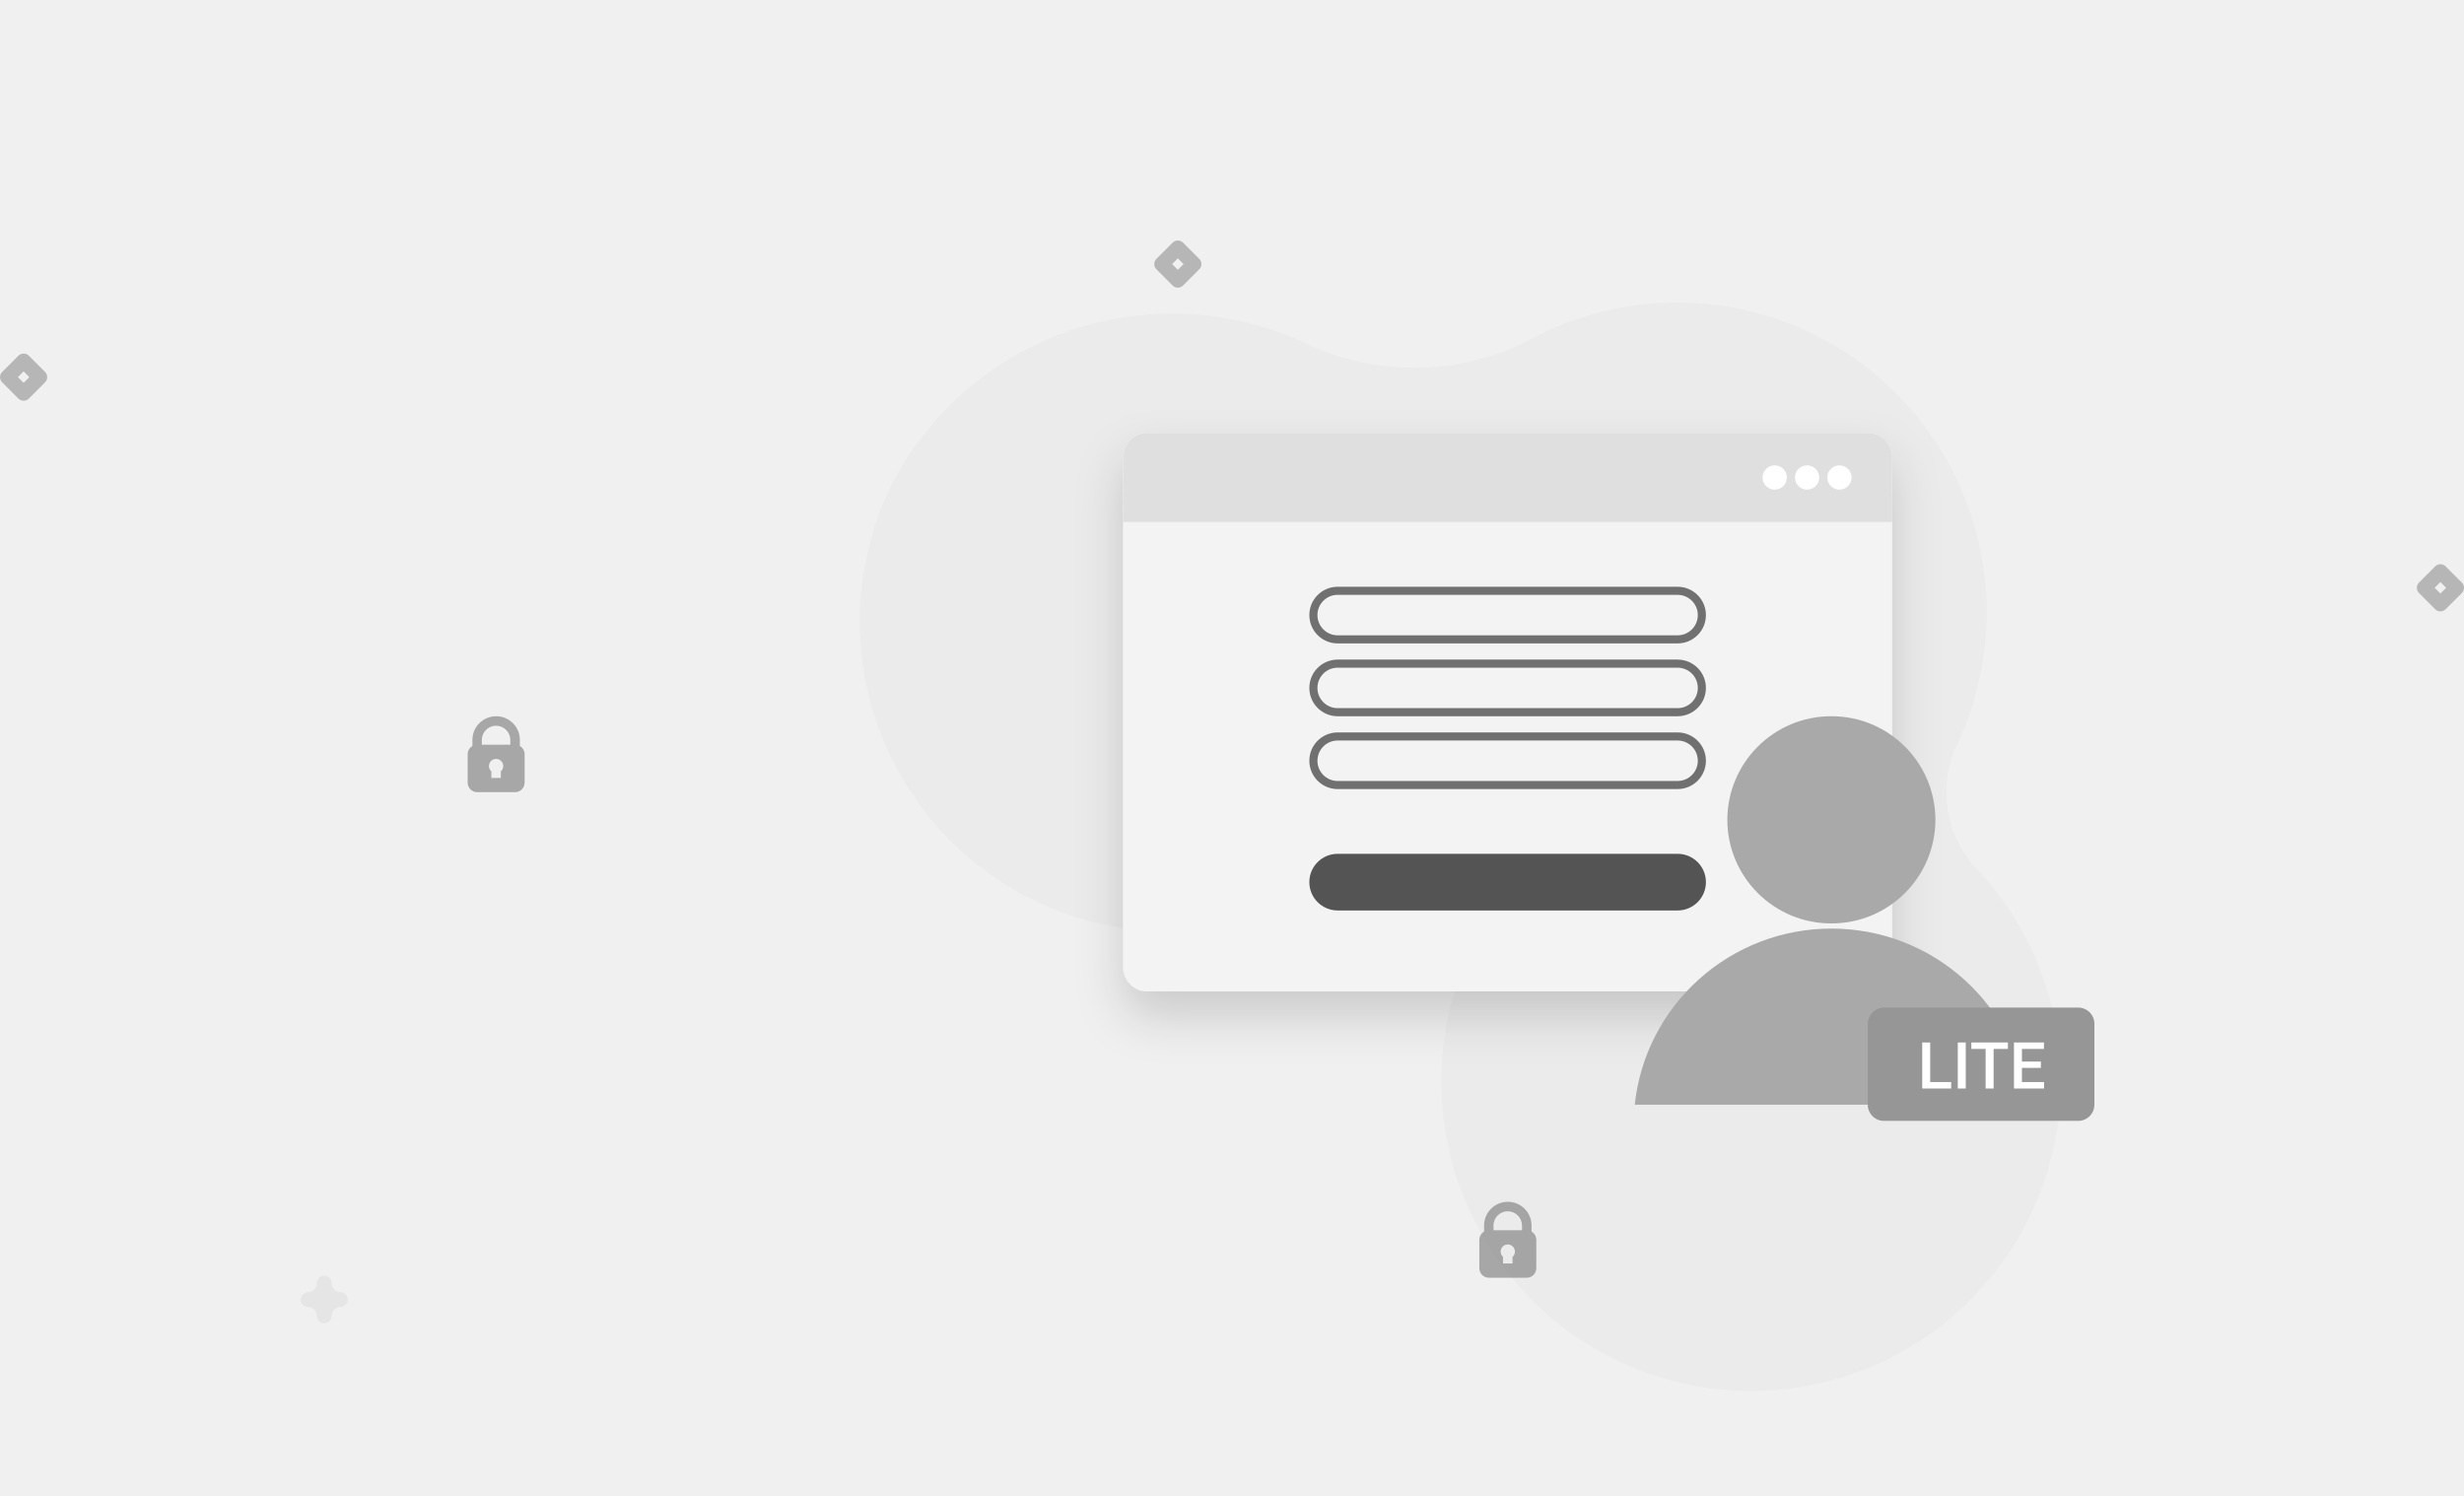
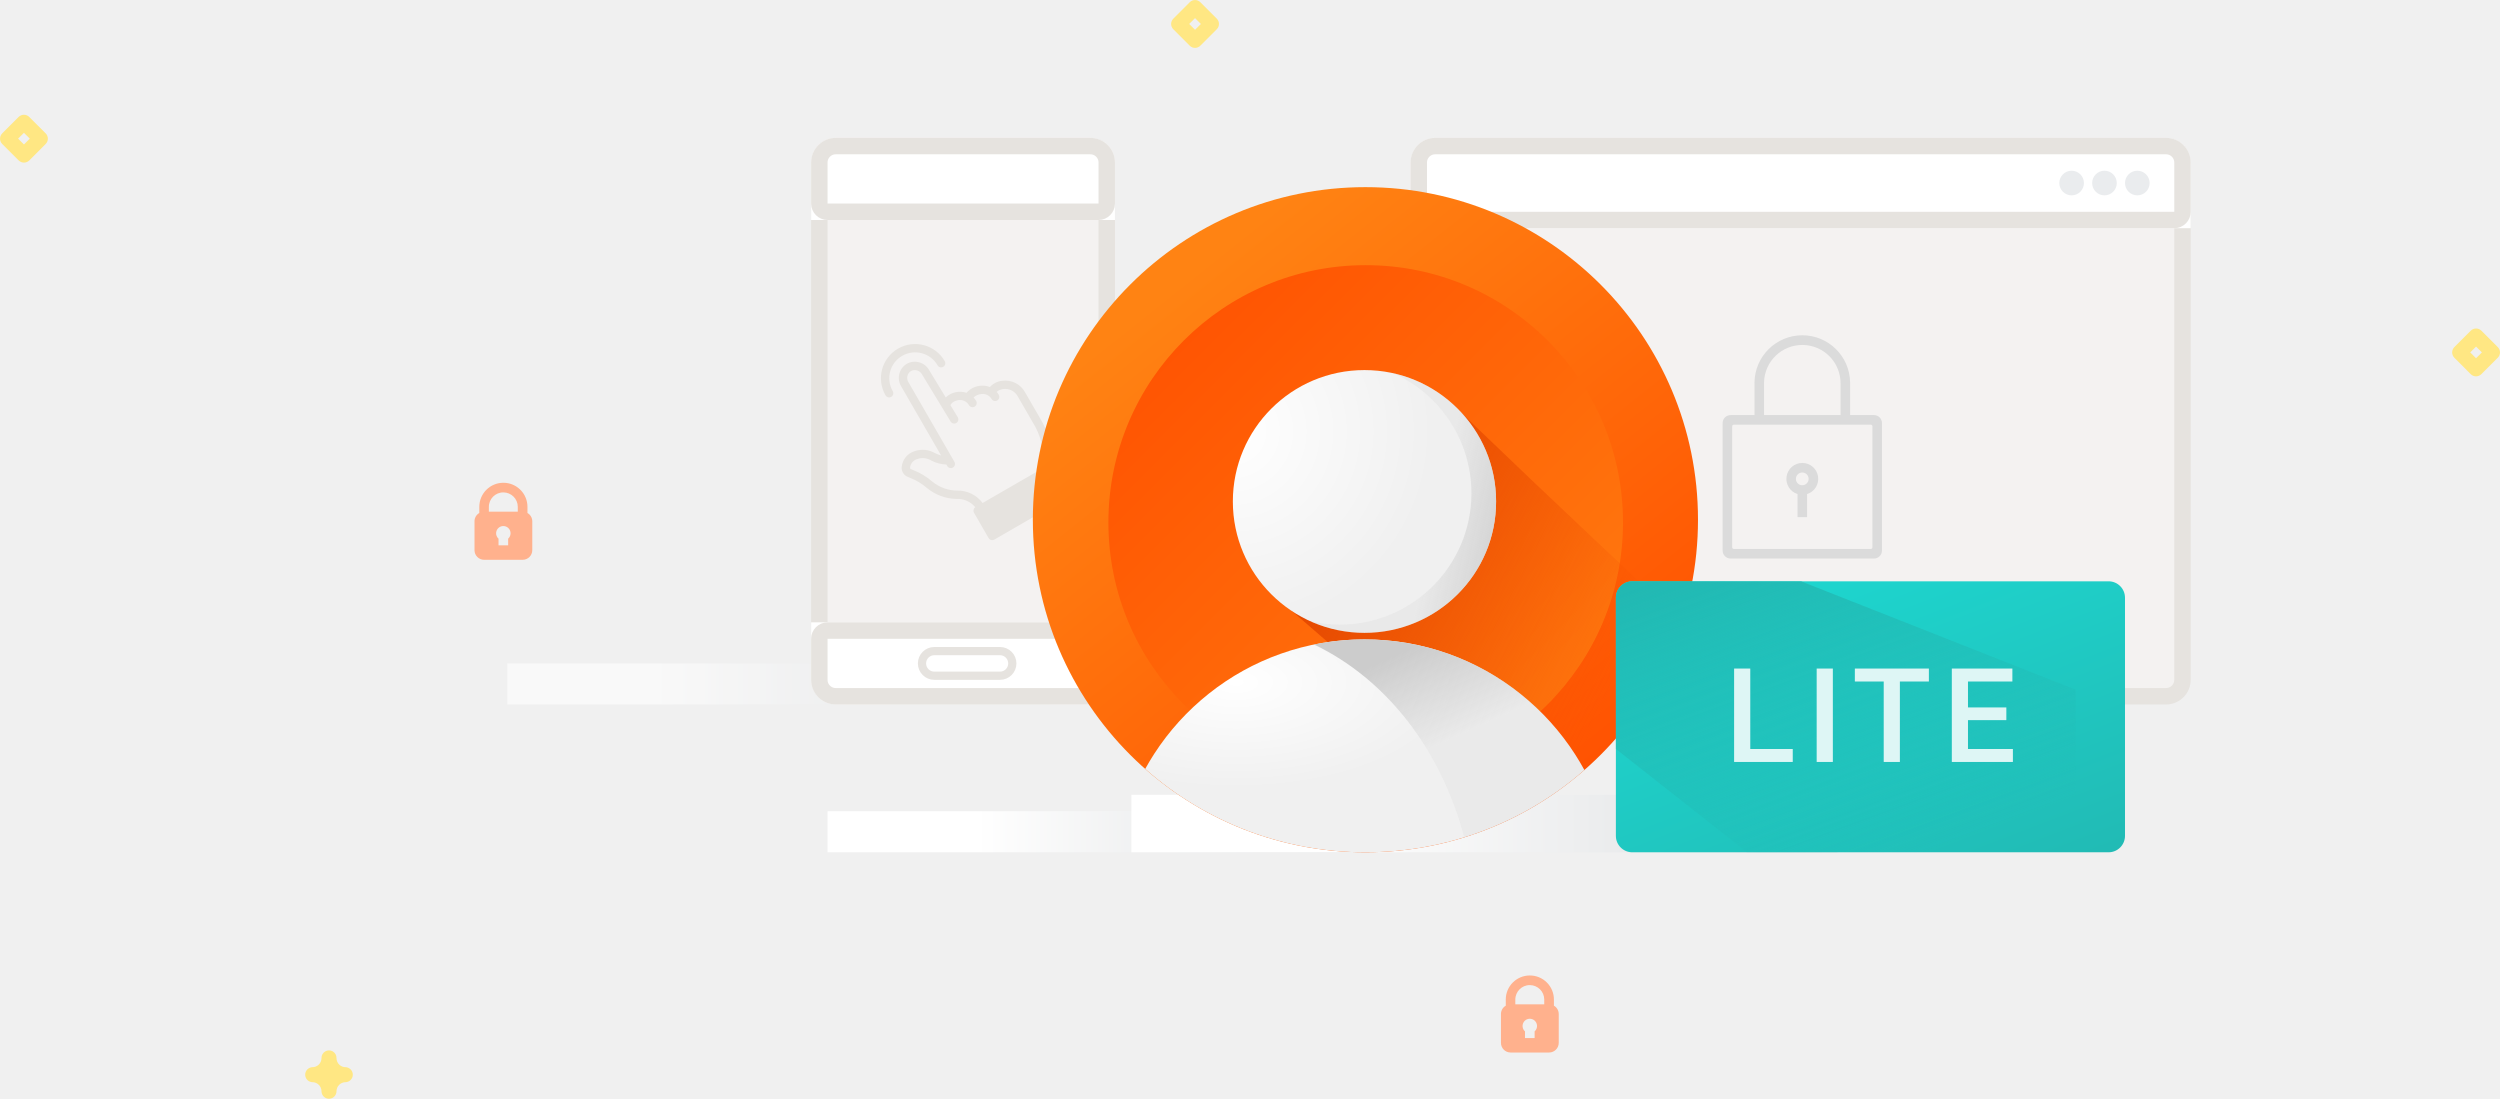
- <svg xmlns="http://www.w3.org/2000/svg" width="304.445" height="184.789" viewBox="0 0 304.445 184.789">
+ <svg xmlns="http://www.w3.org/2000/svg" xmlns:xlink="http://www.w3.org/1999/xlink" width="304.445" height="133.802" viewBox="0 0 304.445 133.802">
  <defs>
-     <filter id="Rectangle_375" x="129.778" y="47.505" width="113" height="87" filterUnits="userSpaceOnUse">
-       <feOffset dy="3" input="SourceAlpha" />
-       <feGaussianBlur stdDeviation="3" result="blur" />
-       <feFlood flood-opacity="0.161" />
-       <feComposite operator="in" in2="blur" />
-       <feComposite in="SourceGraphic" />
-     </filter>
+     <linearGradient id="linear-gradient" x1="0.274" y1="0.5" x2="1" y2="0.5" gradientUnits="objectBoundingBox">
+       <stop offset="0" stop-color="#fff" />
+       <stop offset="1" stop-color="#dbdddf" />
+     </linearGradient>
+     <linearGradient id="linear-gradient-3" x1="0.274" y1="0.5" x2="1" y2="0.5" gradientUnits="objectBoundingBox">
+       <stop offset="0" stop-color="#fff" stop-opacity="0" />
+       <stop offset="1" stop-color="#dbdddf" />
+     </linearGradient>
+     <linearGradient id="linear-gradient-5" x1="0.757" y1="0.959" x2="0.149" y2="0.196" gradientUnits="objectBoundingBox">
+       <stop offset="0" stop-color="#ff5201" />
+       <stop offset="1" stop-color="#ff8313" />
+     </linearGradient>
+     <linearGradient id="linear-gradient-6" x1="0.821" y1="0.821" x2="0.126" y2="0.126" gradientUnits="objectBoundingBox">
+       <stop offset="0" stop-color="#ff760e" />
+       <stop offset="1" stop-color="#ff5402" />
+     </linearGradient>
+     <linearGradient id="linear-gradient-7" x1="0.084" y1="0.36" x2="0.818" y2="0.733" gradientUnits="objectBoundingBox">
+       <stop offset="0" stop-color="#e34700" />
+       <stop offset="0.472" stop-color="#e54800" stop-opacity="0.494" />
+       <stop offset="1" stop-color="#f34c00" stop-opacity="0" />
+     </linearGradient>
+     <radialGradient id="radial-gradient" cx="0.208" cy="0.202" r="0.5" gradientUnits="objectBoundingBox">
+       <stop offset="0" stop-color="#fff" />
+       <stop offset="1" stop-color="#f0f0f0" />
+     </radialGradient>
+     <radialGradient id="radial-gradient-2" cx="0" cy="0.233" r="0.764" gradientTransform="translate(0.106 0.025) rotate(27.054)" xlink:href="#radial-gradient" />
+     <linearGradient id="linear-gradient-8" x1="0.433" x2="0.678" y2="0.398" gradientUnits="objectBoundingBox">
+       <stop offset="0" stop-color="#ccc" />
+       <stop offset="1" stop-color="#ccc" stop-opacity="0.169" />
+     </linearGradient>
+     <linearGradient id="linear-gradient-9" x1="0.719" y1="0.4" x2="1.177" y2="0.537" gradientUnits="objectBoundingBox">
+       <stop offset="0" stop-color="#ccc" stop-opacity="0.188" />
+       <stop offset="1" stop-color="#ccc" />
+     </linearGradient>
+     <linearGradient id="linear-gradient-10" x1="0.062" x2="0.949" y2="1.225" gradientUnits="objectBoundingBox">
+       <stop offset="0" stop-color="#1ce1d9" />
+       <stop offset="0" stop-color="#1dddd5" />
+       <stop offset="0" stop-color="#1dd9d2" />
+       <stop offset="1" stop-color="#22b7b1" />
+     </linearGradient>
+     <linearGradient id="linear-gradient-11" x1="0.67" y1="1" x2="0.031" y2="-0.025" gradientUnits="objectBoundingBox">
+       <stop offset="0" stop-color="#22b9b3" stop-opacity="0" />
+       <stop offset="1" stop-color="#22b7b1" />
+     </linearGradient>
  </defs>
-   <g id="lite-user-registration" transform="translate(-141.222 -68.495)">
-     <path id="Path_81" d="M163.973,73.972A38.194,38.194,0,0,0,141.32,50.558a13.869,13.869,0,0,1-8.946-12.789V37.4A38.273,38.273,0,0,0,63.3,15.568a31.233,31.233,0,0,1-25,12.959q-.437,0-.875.009A39,39,0,0,0,0,66.285a38.284,38.284,0,0,0,74.235,13.67,7.834,7.834,0,0,1,9.5-4.79l.149.042a7.814,7.814,0,0,1,5.691,8.146,38.282,38.282,0,1,0,74.393-9.387Z" transform="translate(280.616 68.495) rotate(26)" fill="#dbdbdb" opacity="0.24" />
-     <path id="Path_95" d="M424.493,166.965a.914.914,0,0,1-.914-.914,1.1,1.1,0,0,0-1.1-1.1.915.915,0,0,1,0-1.829,1.1,1.1,0,0,0,1.1-1.1.915.915,0,1,1,1.829,0,1.1,1.1,0,0,0,1.1,1.1.915.915,0,0,1,0,1.829,1.1,1.1,0,0,0-1.1,1.1.914.914,0,0,1-.914.914Z" transform="translate(-243.207 65.047)" fill="#e5e5e5" />
-     <path id="Path_96" d="M68.794,419.851a.915.915,0,0,1-.645-.267l-2-2a.914.914,0,0,1,0-1.291l2-2a.914.914,0,0,1,1.291,0l2,2a.914.914,0,0,1,0,1.291l-2,2.008A.915.915,0,0,1,68.794,419.851Zm-.711-2.917.711.711.711-.711-.711-.708Z" transform="translate(75.344 -301.841)" fill="rgba(157,157,157,0.7)" />
-     <path id="Path_98" d="M141.064,46.254a.914.914,0,0,1-.645-.267l-2-2.005a.914.914,0,0,1,0-1.291l2-2a.914.914,0,0,1,1.291,0l2,2a.914.914,0,0,1,0,1.291l-2,2a.909.909,0,0,1-.645.267Zm-.711-2.917.711.711.711-.711-.711-.711Z" transform="translate(301.688 97.79)" fill="rgba(157,157,157,0.7)" />
-     <path id="Path_98-2" data-name="Path_98" d="M141.064,46.254a.914.914,0,0,1-.645-.267l-2-2.005a.914.914,0,0,1,0-1.291l2-2a.914.914,0,0,1,1.291,0l2,2a.914.914,0,0,1,0,1.291l-2,2a.909.909,0,0,1-.645.267Zm-.711-2.917.711.711.711-.711-.711-.711Z" transform="translate(145.688 57.79)" fill="rgba(157,157,157,0.7)" />
-     <path id="padlock" d="M70.9,3.681V2.932a2.932,2.932,0,1,0-5.864,0v.749a1.169,1.169,0,0,0-.586,1.01V8.209a1.174,1.174,0,0,0,1.173,1.173h4.691a1.174,1.174,0,0,0,1.173-1.173V4.691a1.169,1.169,0,0,0-.586-1.01ZM67.963,1.173a1.761,1.761,0,0,1,1.759,1.759v.586H66.2V2.932a1.761,1.761,0,0,1,1.759-1.759Zm.586,5.635v.815H67.377V6.808a.88.88,0,1,1,1.173,0Z" transform="translate(259.555 217)" fill="#6b6b6b" opacity="0.55" />
-     <path id="padlock-2" data-name="padlock" d="M70.9,3.681V2.932a2.932,2.932,0,1,0-5.864,0v.749a1.169,1.169,0,0,0-.586,1.01V8.209a1.174,1.174,0,0,0,1.173,1.173h4.691a1.174,1.174,0,0,0,1.173-1.173V4.691a1.169,1.169,0,0,0-.586-1.01ZM67.963,1.173a1.761,1.761,0,0,1,1.759,1.759v.586H66.2V2.932a1.761,1.761,0,0,1,1.759-1.759Zm.586,5.635v.815H67.377V6.808a.88.88,0,1,1,1.173,0Z" transform="translate(134.555 157)" fill="#6b6b6b" opacity="0.55" />
-     <g id="Group_1065" data-name="Group 1065">
-       <g transform="matrix(1, 0, 0, 1, 141.22, 68.5)" filter="url(#Rectangle_375)">
-         <rect id="Rectangle_375-2" data-name="Rectangle 375" width="95" height="69" rx="3" transform="translate(138.78 53.5)" fill="#f3f3f3" />
+   <g id="lite-user-registration" transform="translate(-141.222 -98.21)">
+     <g id="lock-idle-accounts-illustration">
+       <path id="Path_95" d="M424.493,166.965a.914.914,0,0,1-.914-.914,1.1,1.1,0,0,0-1.1-1.1.915.915,0,0,1,0-1.829,1.1,1.1,0,0,0,1.1-1.1.915.915,0,1,1,1.829,0,1.1,1.1,0,0,0,1.1,1.1.915.915,0,0,1,0,1.829,1.1,1.1,0,0,0-1.1,1.1.914.914,0,0,1-.914.914Z" transform="translate(-243.207 65.047)" fill="#ffe783" />
+       <path id="Path_96" d="M68.794,419.851a.915.915,0,0,1-.645-.267l-2-2a.914.914,0,0,1,0-1.291l2-2a.914.914,0,0,1,1.291,0l2,2a.914.914,0,0,1,0,1.291l-2,2.008A.915.915,0,0,1,68.794,419.851Zm-.711-2.917.711.711.711-.711-.711-.708Z" transform="translate(75.344 -301.841)" fill="#ffe783" />
+       <rect id="Rectangle_455" data-name="Rectangle 455" width="66" height="5" transform="translate(203 179)" opacity="0.6" fill="url(#linear-gradient)" />
+       <path id="Path_98" d="M141.064,46.254a.914.914,0,0,1-.645-.267l-2-2.005a.914.914,0,0,1,0-1.291l2-2a.914.914,0,0,1,1.291,0l2,2a.914.914,0,0,1,0,1.291l-2,2a.909.909,0,0,1-.645.267Zm-.711-2.917.711.711.711-.711-.711-.711Z" transform="translate(301.688 97.79)" fill="#ffe783" />
+       <path id="Path_98-2" data-name="Path_98" d="M141.064,46.254a.914.914,0,0,1-.645-.267l-2-2.005a.914.914,0,0,1,0-1.291l2-2a.914.914,0,0,1,1.291,0l2,2a.914.914,0,0,1,0,1.291l-2,2a.909.909,0,0,1-.645.267Zm-.711-2.917.711.711.711-.711-.711-.711Z" transform="translate(145.688 57.79)" fill="#ffe783" />
+       <path id="padlock" d="M70.9,3.681V2.932a2.932,2.932,0,1,0-5.864,0v.749a1.169,1.169,0,0,0-.586,1.01V8.209a1.174,1.174,0,0,0,1.173,1.173h4.691a1.174,1.174,0,0,0,1.173-1.173V4.691a1.169,1.169,0,0,0-.586-1.01ZM67.963,1.173a1.761,1.761,0,0,1,1.759,1.759v.586H66.2V2.932a1.761,1.761,0,0,1,1.759-1.759Zm.586,5.635v.815H67.377V6.808a.88.88,0,1,1,1.173,0Z" transform="translate(259.555 217)" fill="#ffb18d" />
+       <path id="padlock-2" data-name="padlock" d="M70.9,3.681V2.932a2.932,2.932,0,1,0-5.864,0v.749a1.169,1.169,0,0,0-.586,1.01V8.209a1.174,1.174,0,0,0,1.173,1.173h4.691a1.174,1.174,0,0,0,1.173-1.173V4.691a1.169,1.169,0,0,0-.586-1.01ZM67.963,1.173a1.761,1.761,0,0,1,1.759,1.759v.586H66.2V2.932a1.761,1.761,0,0,1,1.759-1.759Zm.586,5.635v.815H67.377V6.808a.88.88,0,1,1,1.173,0Z" transform="translate(134.555 157)" fill="#ffb18d" />
+       <rect id="Rectangle_446" data-name="Rectangle 446" width="66" height="5" transform="translate(242 197)" fill="url(#linear-gradient)" />
+       <g id="Group_1182" data-name="Group 1182" transform="translate(107)">
+         <g id="Rectangle_468" data-name="Rectangle 468" transform="translate(133 115)" fill="#f4f2f1" stroke="#e6e3df" stroke-width="2">
+           <rect width="37" height="69" rx="3" stroke="none" />
+           <rect x="1" y="1" width="35" height="67" rx="2" fill="none" />
+         </g>
+         <g id="Rectangle_469" data-name="Rectangle 469" transform="translate(133 115)" fill="#fff" stroke="#e6e3df" stroke-width="2">
+           <path d="M3,0H34a3,3,0,0,1,3,3v7a0,0,0,0,1,0,0H0a0,0,0,0,1,0,0V3A3,3,0,0,1,3,0Z" stroke="none" />
+           <path d="M3,1H34a2,2,0,0,1,2,2V8a1,1,0,0,1-1,1H2A1,1,0,0,1,1,8V3A2,2,0,0,1,3,1Z" fill="none" />
+         </g>
+         <g id="Rectangle_470" data-name="Rectangle 470" transform="translate(133 174)" fill="#fff" stroke="#e6e3df" stroke-width="2">
+           <path d="M0,0H37a0,0,0,0,1,0,0V7a3,3,0,0,1-3,3H3A3,3,0,0,1,0,7V0A0,0,0,0,1,0,0Z" stroke="none" />
+           <path d="M2,1H35a1,1,0,0,1,1,1V7a2,2,0,0,1-2,2H3A2,2,0,0,1,1,7V2A1,1,0,0,1,2,1Z" fill="none" />
+         </g>
+         <g id="Rectangle_471" data-name="Rectangle 471" transform="translate(146 177)" fill="#fff" stroke="#e6e3df" stroke-width="1">
+           <rect width="12" height="4" rx="2" stroke="none" />
+           <rect x="0.5" y="0.5" width="11" height="3" rx="1.5" fill="none" />
+         </g>
+         <path id="claim-gesture" d="M5.564,26a.508.508,0,0,1-.508-.508V21.937a.508.508,0,0,1,.473-.506,2.8,2.8,0,0,0-1.514-2.042,5.816,5.816,0,0,1-2.408-2.915A6.924,6.924,0,0,0,.443,14.364c-.1-.122-.186-.239-.262-.354a1.175,1.175,0,0,1,.067-1.344,2.23,2.23,0,0,1,2.281-.847,2.984,2.984,0,0,1,2.032,1.431,4.643,4.643,0,0,0,.513.638V4.163A2,2,0,0,1,7.042,2.133,2.005,2.005,0,0,1,9.011,4.153L9.1,8.048a2.535,2.535,0,0,1,2.47.779,2.553,2.553,0,0,1,1.976.142,2.421,2.421,0,0,1,.842.672,2.359,2.359,0,0,1,1.66.084,2.752,2.752,0,0,1,1.73,2.654v4.284a10.54,10.54,0,0,1-.5,2.773,12.334,12.334,0,0,0-.441,2,.509.509,0,0,1,.478.506v3.555A.508.508,0,0,1,16.8,26Zm10.244-4.571a12.784,12.784,0,0,1,.481-2.265,9.611,9.611,0,0,0,.468-2.5V12.378a1.74,1.74,0,0,0-1.093-1.712,1.485,1.485,0,0,0-.854-.1,2.219,2.219,0,0,1,.042.436.507.507,0,1,1-1.015,0A1.232,1.232,0,0,0,13.1,9.881a1.633,1.633,0,0,0-1.068-.135,2.379,2.379,0,0,1,.06.528.508.508,0,0,1-1.016,0,1.264,1.264,0,0,0-1.01-1.228,1.168,1.168,0,0,0-.943.092l.037,1.732a.507.507,0,1,1-1.015.022L8,4.175a1.011,1.011,0,0,0-.954-1.026.986.986,0,0,0-.953,1.015v11.21a.507.507,0,1,1-1.015,0v-.209a4.258,4.258,0,0,1-1.342-1.329,1.981,1.981,0,0,0-1.417-1.025,1.228,1.228,0,0,0-1.228.428c-.01.015-.1.149-.06.209.057.085.132.181.219.292a7.915,7.915,0,0,1,1.315,2.385,4.829,4.829,0,0,0,2.047,2.437,3.726,3.726,0,0,1,1.944,2.866h9.256ZM10.191,4.163a3.148,3.148,0,0,0-6.3,0,.508.508,0,1,1-1.016,0,4.164,4.164,0,0,1,8.329,0,.508.508,0,0,1-1.016,0Z" transform="translate(137.487 144.185) rotate(-30)" fill="#e6e3df" />
      </g>
-       <path id="Rectangle_376" data-name="Rectangle 376" d="M3,0H92a3,3,0,0,1,3,3v8a0,0,0,0,1,0,0H0a0,0,0,0,1,0,0V3A3,3,0,0,1,3,0Z" transform="translate(280 122)" fill="#dfdfdf" />
-       <circle id="Ellipse_110" data-name="Ellipse 110" cx="1.5" cy="1.5" r="1.5" transform="translate(367 126)" fill="#fff" />
-       <circle id="Ellipse_111" data-name="Ellipse 111" cx="1.5" cy="1.5" r="1.5" transform="translate(363 126)" fill="#fff" />
-       <circle id="Ellipse_112" data-name="Ellipse 112" cx="1.5" cy="1.5" r="1.5" transform="translate(359 126)" fill="#fff" />
-     </g>
-     <g id="Group_1101" data-name="Group 1101" transform="translate(54 30.593)">
-       <path id="Union_5" data-name="Union 5" d="M-1436,48a24.225,24.225,0,0,1,7.9-15.466,24.43,24.43,0,0,1,16.4-6.295,24.43,24.43,0,0,1,16.4,6.295A24.227,24.227,0,0,1-1387.416,48H-1436Zm11.437-35.2A12.828,12.828,0,0,1-1411.708,0a12.828,12.828,0,0,1,12.855,12.8,12.828,12.828,0,0,1-12.855,12.8A12.828,12.828,0,0,1-1424.563,12.8Z" transform="translate(1725.208 126.407)" fill="#a9a9a9" />
-       <g id="version-label" transform="translate(294.483 162.649)">
-         <rect id="Rectangle_333" data-name="Rectangle 333" width="28" height="14" rx="2" transform="translate(23.517 -0.242)" fill="#969696" />
-         <text id="LITE" transform="translate(45.517 9.758)" fill="#fff" font-size="8" font-family="Roboto-Medium, Roboto" font-weight="500">
-           <tspan x="-15.852" y="0">LITE</tspan>
+       <g id="Group_1135" data-name="Group 1135" transform="translate(33 -7)">
+         <rect id="Rectangle_448" data-name="Rectangle 448" width="66" height="5" transform="translate(234 186)" fill="url(#linear-gradient-3)" />
+         <g id="Path_2110" data-name="Path 2110" transform="translate(280 122)" fill="#f4f2f1">
+           <path d="M 92 68 L 3 68 C 1.897 68 1 67.103 1 66 L 1 3 C 1 1.897 1.897 1 3 1 L 92 1 C 93.103 1 94 1.897 94 3 L 94 66 C 94 67.103 93.103 68 92 68 Z" stroke="none" />
+           <path d="M 3 2 C 2.449 2 2 2.449 2 3 L 2 66 C 2 66.551 2.449 67 3 67 L 92 67 C 92.551 67 93 66.551 93 66 L 93 3 C 93 2.449 92.551 2 92 2 L 3 2 M 3 0 L 92 0 C 93.657 0 95 1.343 95 3 L 95 66 C 95 67.657 93.657 69 92 69 L 3 69 C 1.343 69 0 67.657 0 66 L 0 3 C 0 1.343 1.343 0 3 0 Z" stroke="none" fill="#e6e3df" />
+         </g>
+         <g id="Rectangle_376" data-name="Rectangle 376" transform="translate(280 122)" fill="#fff" stroke="#e6e3df" stroke-width="2">
+           <path d="M3,0H92a3,3,0,0,1,3,3v8a0,0,0,0,1,0,0H0a0,0,0,0,1,0,0V3A3,3,0,0,1,3,0Z" stroke="none" />
+           <path d="M3,1H92a2,2,0,0,1,2,2V9a1,1,0,0,1-1,1H2A1,1,0,0,1,1,9V3A2,2,0,0,1,3,1Z" fill="none" />
+         </g>
+         <circle id="Ellipse_110" data-name="Ellipse 110" cx="1.5" cy="1.5" r="1.5" transform="translate(367 126)" fill="#eaecee" />
+         <circle id="Ellipse_111" data-name="Ellipse 111" cx="1.5" cy="1.5" r="1.5" transform="translate(363 126)" fill="#eaecee" />
+         <circle id="Ellipse_112" data-name="Ellipse 112" cx="1.5" cy="1.5" r="1.5" transform="translate(359 126)" fill="#eaecee" />
+         <path id="locked-outline" d="M.971,27.17A.972.972,0,0,1,0,26.2V10.675A.971.971,0,0,1,.971,9.7h2.91V5.725h0a5.822,5.822,0,0,1,11.643,0V9.7h2.912a.971.971,0,0,1,.969.971V26.2a.972.972,0,0,1-.969.971Zm.192-16.107V25.811A.2.2,0,0,0,1.357,26h16.69a.2.2,0,0,0,.194-.194V11.063a.193.193,0,0,0-.194-.194H1.357A.193.193,0,0,0,1.163,11.063ZM5.046,5.725V9.7H14.36V5.821a4.658,4.658,0,0,0-9.315-.1Zm4.075,16.4V19.317a1.94,1.94,0,1,1,1.165,0v2.807Zm-.2-4.658A.776.776,0,1,0,9.7,16.69.779.779,0,0,0,8.925,17.466Z" transform="translate(318 146.059)" fill="#dbdbdb" />
+       </g>
+       <rect id="Rectangle_450" data-name="Rectangle 450" width="86" height="7" transform="translate(279 195)" fill="url(#linear-gradient)" />
+       <g id="Group_1134" data-name="Group 1134" transform="translate(-1317 -1576)">
+         <circle id="Ellipse_177" data-name="Ellipse 177" cx="40.5" cy="40.5" r="40.5" transform="translate(1584 1697)" fill="url(#linear-gradient-5)" />
+         <circle id="Ellipse_181" data-name="Ellipse 181" cx="31.333" cy="31.333" r="31.333" transform="translate(1593.201 1706.501)" fill="url(#linear-gradient-6)" />
+         <path id="Intersection_8" data-name="Intersection 8" d="M-11087.112-4018.688l22.667-22.424c13.732,13.195,23,21.832,27.517,26a40.615,40.615,0,0,1-19.276,23.234Z" transform="translate(12700 5765)" fill="url(#linear-gradient-7)" />
+         <path id="Intersection_5" data-name="Intersection 5" d="M-11102.318-3997.152q.513-.931,1.093-1.83a30.514,30.514,0,0,1,6.662-7.343,30.318,30.318,0,0,1,8.737-4.848,30.4,30.4,0,0,1,10.211-1.752,30.443,30.443,0,0,1,10.246,1.763,30.407,30.407,0,0,1,8.763,4.885,30.522,30.522,0,0,1,6.665,7.393q.587.917,1.105,1.868A40.345,40.345,0,0,1-11075.5-3987,40.342,40.342,0,0,1-11102.318-3997.152Z" transform="translate(12700 5765)" fill="url(#radial-gradient)" />
+         <ellipse id="Ellipse_180" data-name="Ellipse 180" cx="16.029" cy="16" rx="16.029" ry="16" transform="translate(1608.356 1719.277)" fill="url(#radial-gradient-2)" />
+         <path id="Subtraction_21" data-name="Subtraction 21" d="M-11054.46-4041.819h0c-2.85-10.724-9.519-19.285-18.3-23.486a30.731,30.731,0,0,1,6.14-.618,30.442,30.442,0,0,1,10.247,1.763,30.411,30.411,0,0,1,8.763,4.885,30.56,30.56,0,0,1,6.665,7.393c.389.608.761,1.237,1.1,1.869a40.189,40.189,0,0,1-14.622,8.195Z" transform="translate(12691 5818)" fill="url(#linear-gradient-8)" />
+         <path id="Subtraction_22" data-name="Subtraction 22" d="M-11096.971-4035a15.925,15.925,0,0,1-6.561-1.4,16.148,16.148,0,0,0,3.559.4,16.032,16.032,0,0,0,16.029-16,16.028,16.028,0,0,0-9.479-14.607,16.1,16.1,0,0,1,8.92,5.551,15.949,15.949,0,0,1,2.615,4.631,15.946,15.946,0,0,1,.945,5.427,15.879,15.879,0,0,1-4.7,11.313A15.938,15.938,0,0,1-11096.971-4035Z" transform="translate(12721.355 5786.277)" fill="url(#linear-gradient-9)" />
+       </g>
+       <g id="Group_1180" data-name="Group 1180" transform="translate(-2)">
+         <rect id="Rectangle_407" data-name="Rectangle 407" width="62" height="33" rx="2" transform="translate(340 169)" fill="url(#linear-gradient-10)" />
+         <path id="Path_2149" data-name="Path 2149" d="M2,0H22.552L56,13.2V33H15.966L0,20.415V2A2,2,0,0,1,2,0Z" transform="translate(340 169)" fill="url(#linear-gradient-11)" />
+         <text id="LITE" transform="translate(371 191)" fill="#fff" font-size="16" font-family="Roboto-Medium, Roboto" font-weight="500" letter-spacing="0.08em" opacity="0.85">
+           <tspan x="-17.772" y="0">LITE</tspan>
        </text>
      </g>
    </g>
-     <rect id="Rectangle_415" data-name="Rectangle 415" width="49" height="7" rx="3.5" transform="translate(303 174)" fill="#545454" />
-     <g id="Rectangle_416" data-name="Rectangle 416" transform="translate(303 159)" fill="none" stroke="#707070" stroke-width="1">
-       <rect width="49" height="7" rx="3.5" stroke="none" />
-       <rect x="0.5" y="0.5" width="48" height="6" rx="3" fill="none" />
-     </g>
-     <g id="Rectangle_417" data-name="Rectangle 417" transform="translate(303 150)" fill="none" stroke="#707070" stroke-width="1">
-       <rect width="49" height="7" rx="3.5" stroke="none" />
-       <rect x="0.5" y="0.5" width="48" height="6" rx="3" fill="none" />
-     </g>
-     <g id="Rectangle_418" data-name="Rectangle 418" transform="translate(303 141)" fill="none" stroke="#707070" stroke-width="1">
-       <rect width="49" height="7" rx="3.5" stroke="none" />
-       <rect x="0.5" y="0.5" width="48" height="6" rx="3" fill="none" />
-     </g>
  </g>
</svg>
